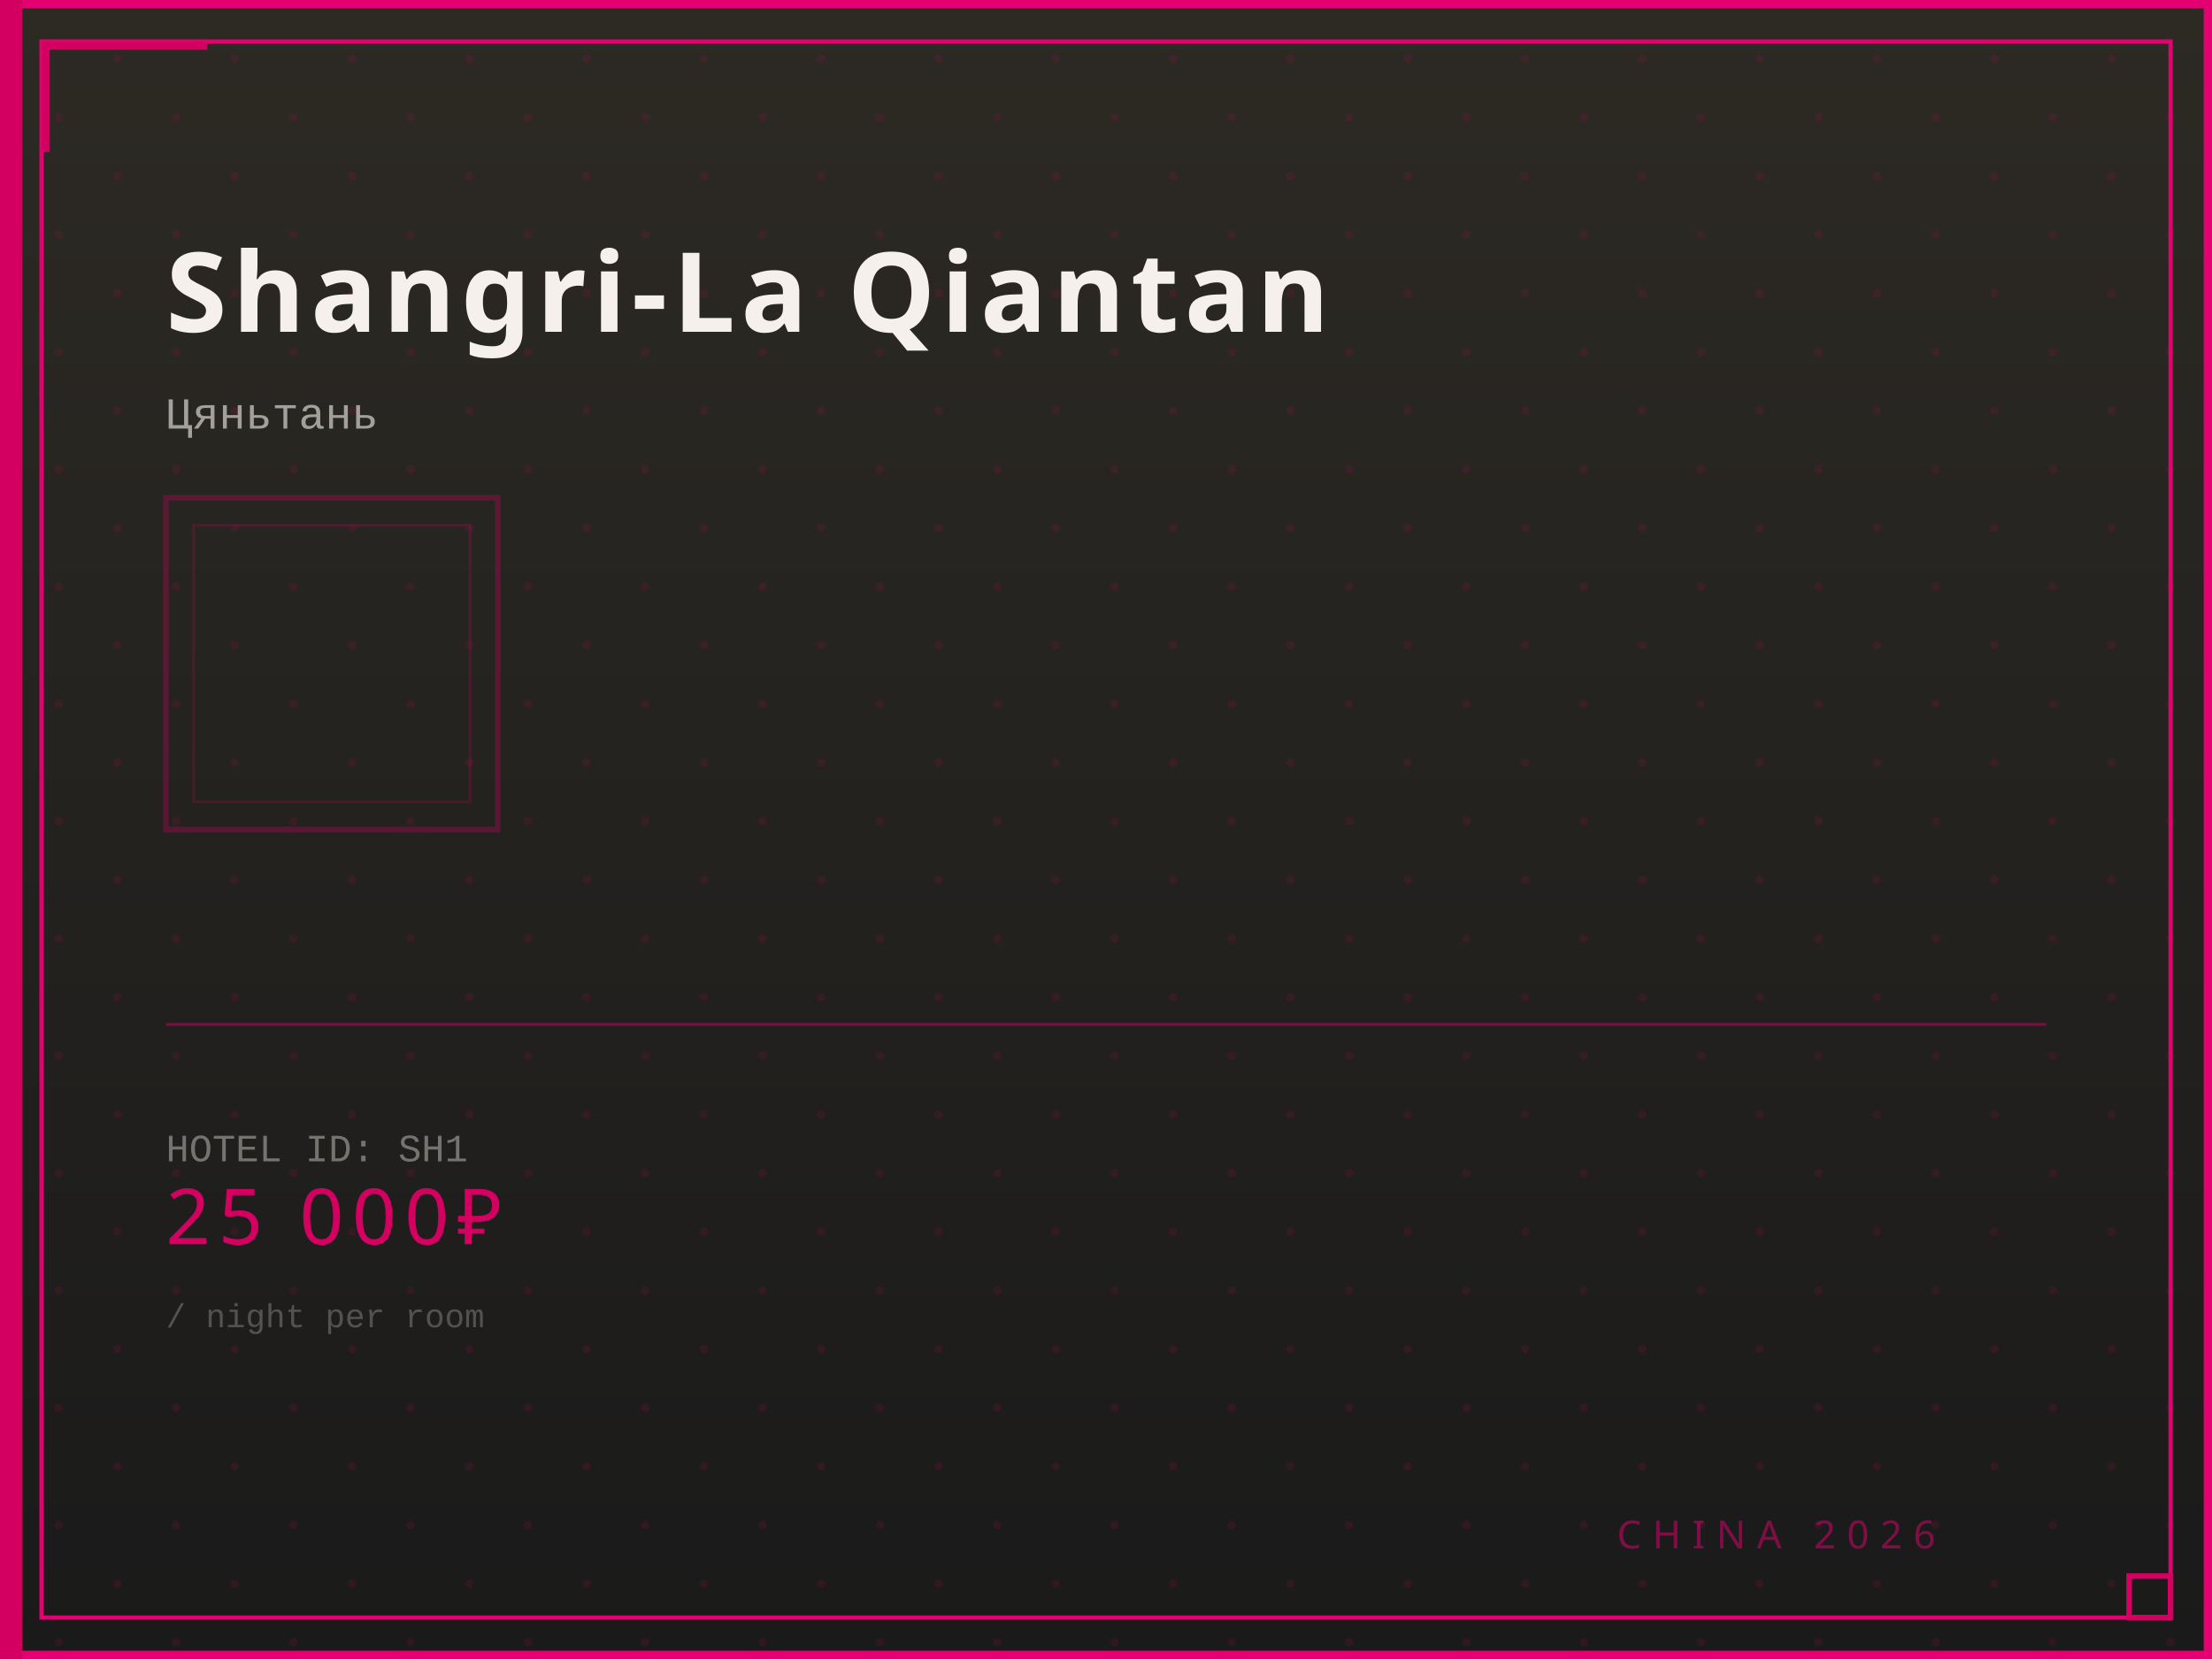
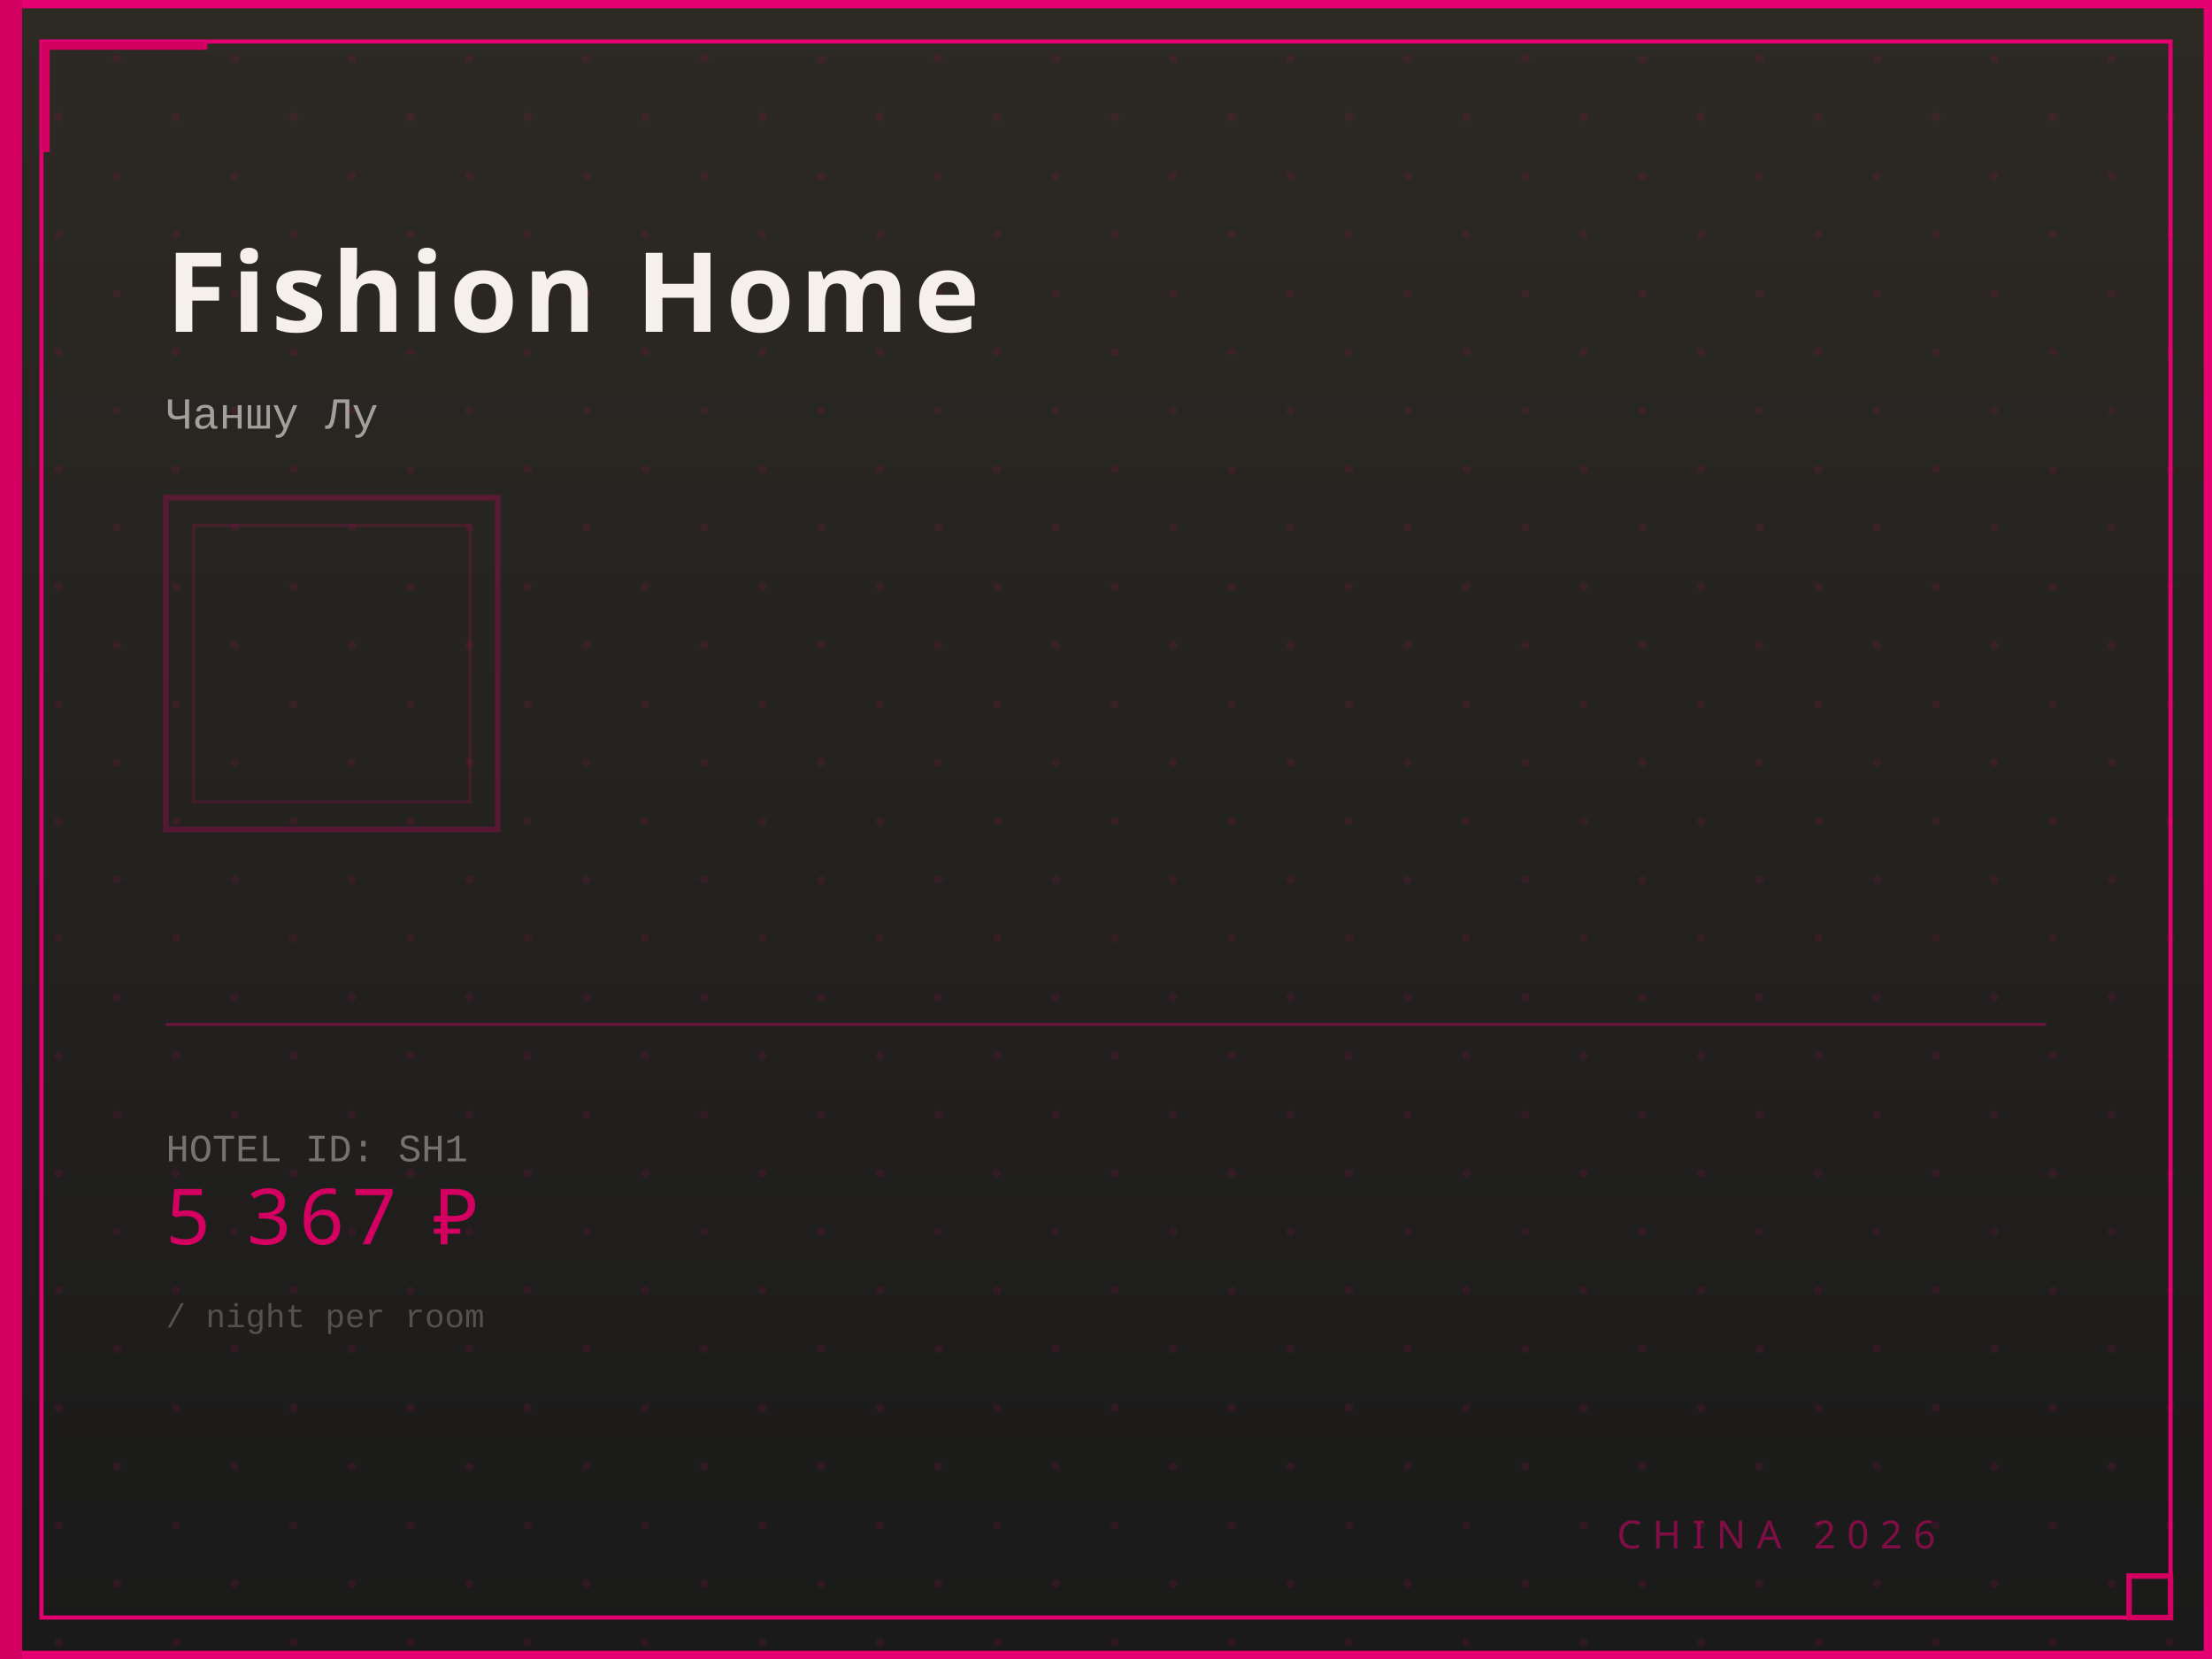
<svg xmlns="http://www.w3.org/2000/svg" width="800" height="600" viewBox="0 0 800 600">
  <defs>
    <linearGradient id="bg" x1="0%" y1="0%" x2="0%" y2="100%">
      <stop offset="0%" style="stop-color:#2D2A24" />
      <stop offset="100%" style="stop-color:#1A1A1A" />
    </linearGradient>
    <pattern id="dots" patternUnits="userSpaceOnUse" width="30" height="30" patternTransform="rotate(45)">
      <circle cx="15" cy="15" r="1.5" fill="#D40061" opacity="0.12" />
    </pattern>
  </defs>
  <rect width="800" height="600" fill="url(#bg)" />
  <rect width="800" height="600" fill="url(#dots)" />
  <rect x="0" y="0" width="800" height="600" fill="none" stroke="#E50071" stroke-width="6" />
  <rect x="15" y="15" width="770" height="570" fill="none" stroke="#E50071" stroke-width="1.5" />
  <rect x="0" y="0" width="8" height="600" fill="#D40061" />
  <rect x="15" y="15" width="60" height="3" fill="#D40061" />
  <rect x="15" y="15" width="3" height="40" fill="#D40061" />
  <rect x="60" y="180" width="120" height="120" fill="none" stroke="#D40061" stroke-width="2" opacity="0.3" />
  <rect x="70" y="190" width="100" height="100" fill="none" stroke="#D40061" stroke-width="1" opacity="0.2" />
-   <text x="60" y="120" font-family="Impact, 'Arial Black', sans-serif" font-size="40" font-weight="900" fill="#F5F0EB" letter-spacing="2">Shangri-La Qiantan</text>
-   <text x="60" y="155" font-family="'Courier New', monospace" font-size="16" fill="#F5F0EB" opacity="0.6">Цяньтань</text>
+   <text x="60" y="120" font-family="Impact, 'Arial Black', sans-serif" font-size="40" font-weight="900" fill="#F5F0EB" letter-spacing="2">Fishion Home</text>
+   <text x="60" y="155" font-family="'Courier New', monospace" font-size="16" fill="#F5F0EB" opacity="0.6">Чаншу Лу</text>
  <rect x="60" y="370" width="680" height="1" fill="#E50071" opacity="0.4" />
  <text x="60" y="420" font-family="'Courier New', monospace" font-size="14" fill="#F5F0EB" opacity="0.4">HOTEL ID: SH1</text>
-   <text x="60" y="450" font-family="Impact, 'Arial Black', sans-serif" font-size="28" fill="#D40061" letter-spacing="3">25 000₽</text>
+   <text x="60" y="450" font-family="Impact, 'Arial Black', sans-serif" font-size="28" fill="#D40061" letter-spacing="3">5 367 ₽</text>
  <text x="60" y="480" font-family="'Courier New', monospace" font-size="12" fill="#F5F0EB" opacity="0.25">/ night per room</text>
  <text x="700" y="560" font-family="Impact, 'Arial Black', sans-serif" font-size="14" fill="#E50071" letter-spacing="4" opacity="0.5" text-anchor="end">CHINA 2026</text>
  <rect x="770" y="570" width="15" height="15" fill="none" stroke="#D40061" stroke-width="2" />
</svg>
